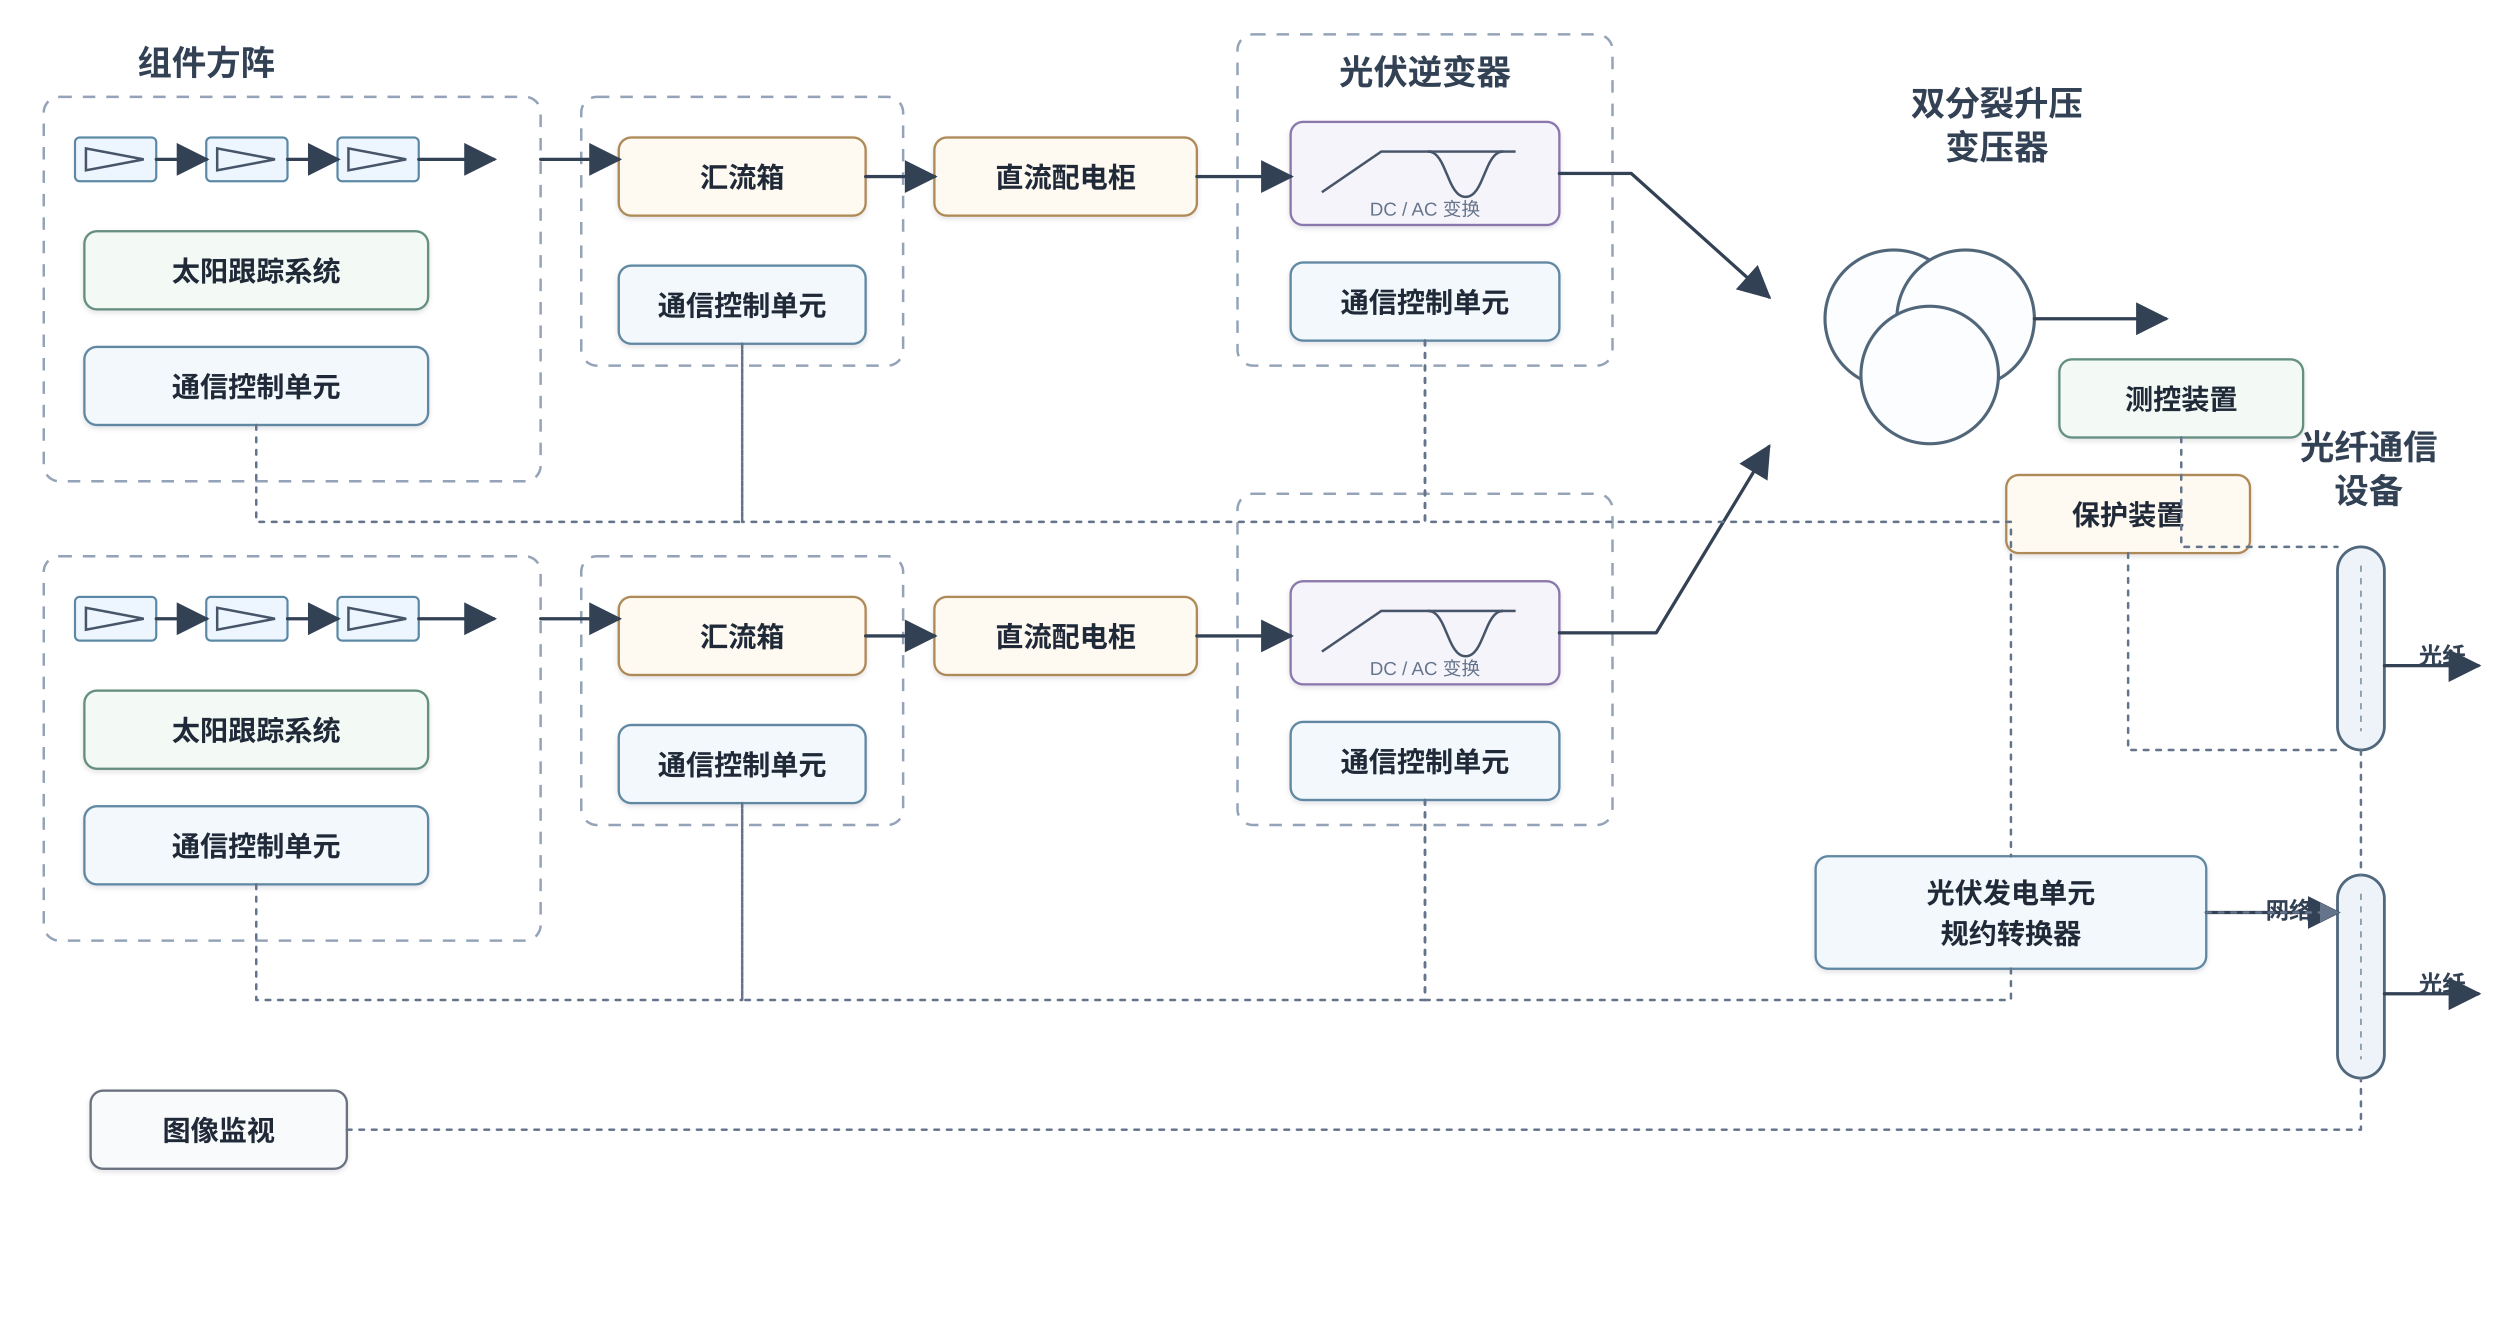
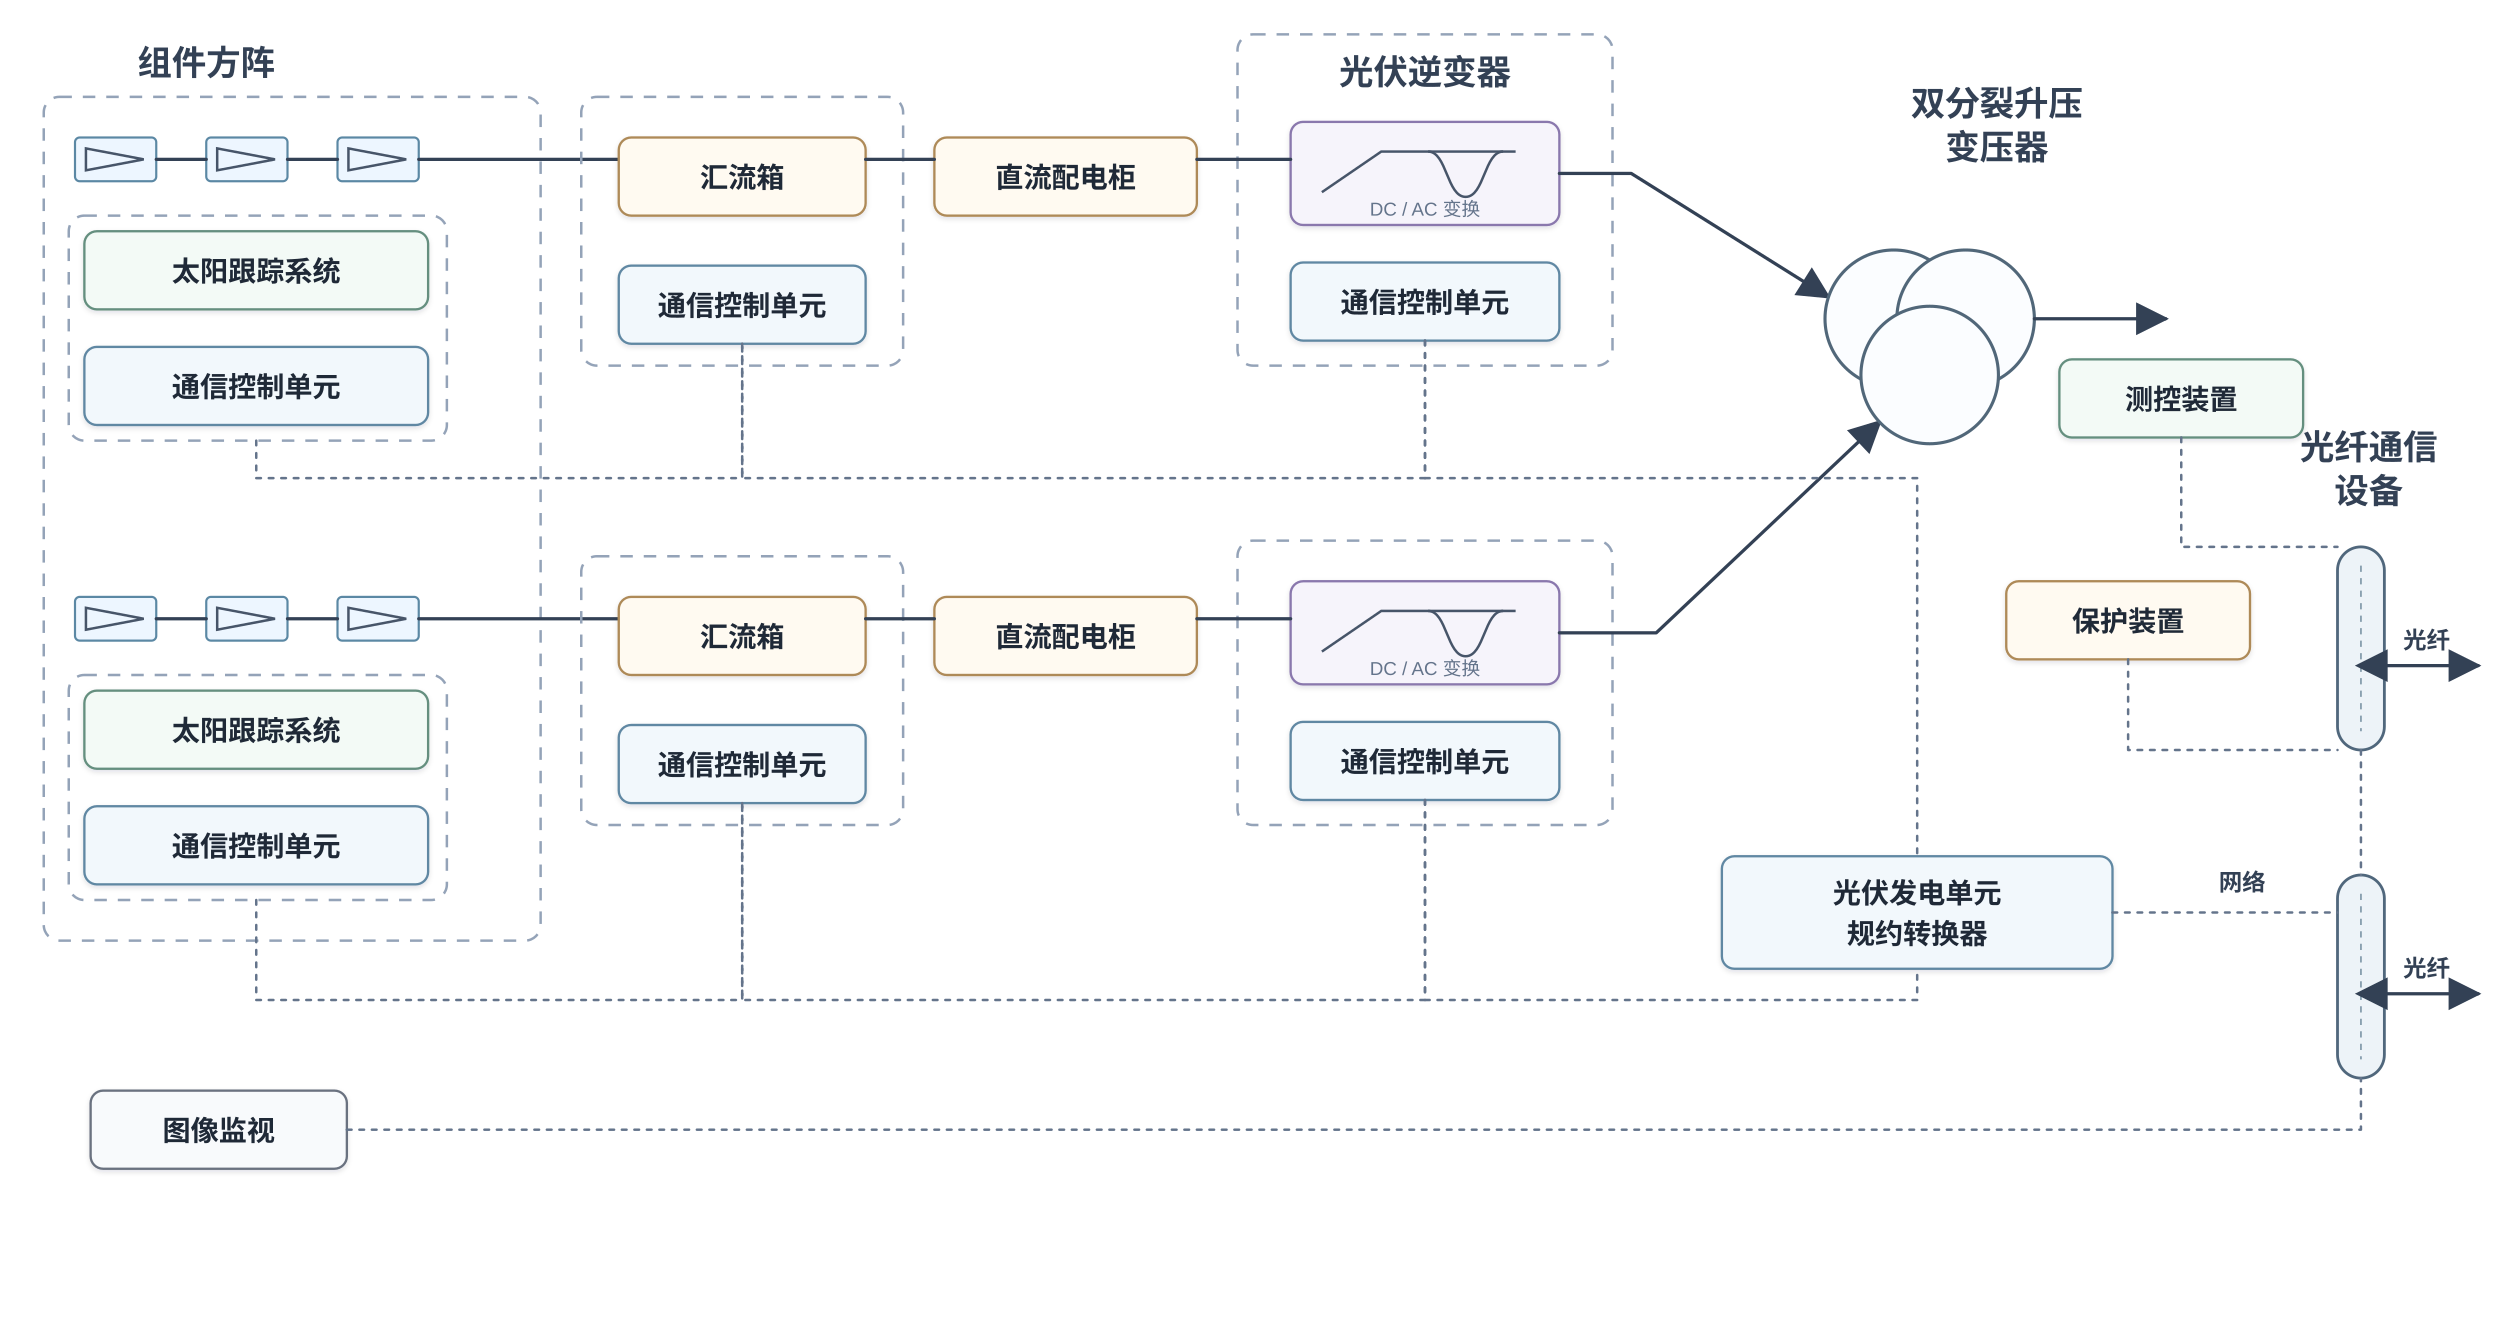
<svg xmlns="http://www.w3.org/2000/svg" width="1600" height="860" viewBox="0 0 1600 860" role="img" aria-labelledby="title desc">
  <defs>
    <marker id="arrow" markerWidth="10" markerHeight="10" refX="9" refY="5" orient="auto">
+       <path d="M0,0 L10,5 L0,10 Z" fill="#334155" />
+     </marker>
+     <marker id="arrowStart" markerWidth="10" markerHeight="10" refX="1" refY="5" orient="auto-start-reverse">
      <path d="M0,0 L10,5 L0,10 Z" fill="#334155" />
    </marker>
    <marker id="arrowSoft" markerWidth="8" markerHeight="8" refX="7" refY="4" orient="auto">
      <path d="M0,0 L8,4 L0,8 Z" fill="#64748b" />
    </marker>
    <filter id="shadow" x="-20%" y="-20%" width="140%" height="150%">
      <feDropShadow dx="0" dy="1.5" stdDeviation="1.8" flood-color="#0f172a" flood-opacity="0.12" />
    </filter>
    <style>
      .font { font-family: "Microsoft YaHei", "PingFang SC", "Noto Sans SC", Arial, sans-serif; }
      .group {
        fill: none;
        stroke: #94a3b8;
        stroke-width: 1.6;
        stroke-dasharray: 8 7;
      }
      .title {
        font-size: 22px;
        font-weight: 700;
        fill: #334155;
      }
      .node {
        rx: 8;
        ry: 8;
        stroke-width: 1.5;
        filter: url(#shadow);
      }
      .node-title {
        font-size: 18px;
        font-weight: 700;
        fill: #1f2937;
      }
      .node-sub {
        font-size: 12px;
        fill: #64748b;
      }
      .small {
        font-size: 15px;
        font-weight: 600;
        fill: #334155;
      }
      .mono {
        font-family: Consolas, "SFMono-Regular", monospace;
      }

      .flow {
        fill: none;
        stroke: #334155;
        stroke-width: 2.1;
        stroke-linecap: round;
        stroke-linejoin: round;
        marker-end: url(#arrow);
      }
      .flow-no-arrow {
        fill: none;
        stroke: #334155;
        stroke-width: 2.1;
        stroke-linecap: round;
        stroke-linejoin: round;
      }
      .signal {
        fill: none;
        stroke: #64748b;
        stroke-width: 1.6;
        stroke-dasharray: 3 5;
        stroke-linecap: round;
        stroke-linejoin: round;
      }
      .signal-arrow {
        fill: none;
        stroke: #64748b;
        stroke-width: 1.6;
        stroke-dasharray: 3 5;
        stroke-linecap: round;
        stroke-linejoin: round;
        marker-end: url(#arrowSoft);
      }

      .solar { fill: #edf6ff; stroke: #5b88a4; stroke-width: 1.4; }
      .asset-blue { fill: #f2f8fc; stroke: #6188a3; }
      .asset-green { fill: #f3faf6; stroke: #658f7f; }
      .asset-amber { fill: #fffaf1; stroke: #ae8a58; }
      .asset-violet { fill: #f6f4fb; stroke: #8a78ad; }
      .asset-slate { fill: #f8fafc; stroke: #6b7280; }

      .device-line {
        stroke: #475569;
        stroke-width: 1.6;
        fill: none;
      }
    </style>
  </defs>
  <g class="font">
    <text class="title" x="88" y="48">组件方阵</text>
-     <rect class="group" x="28" y="62" width="318" height="246" rx="10" />
+     <rect class="group" x="28" y="62" width="318" height="540" rx="10" />
    <g>
      <rect class="solar" x="48" y="88" width="52" height="28" rx="3" />
      <path class="device-line" d="M55 95 L92 102 L55 109 Z" />
      <rect class="solar" x="132" y="88" width="52" height="28" rx="3" />
      <path class="device-line" d="M139 95 L176 102 L139 109 Z" />
      <rect class="solar" x="216" y="88" width="52" height="28" rx="3" />
      <path class="device-line" d="M223 95 L260 102 L223 109 Z" />
-       <path class="flow" d="M100 102 H132" />
-       <path class="flow" d="M184 102 H216" />
-       <path class="flow" d="M268 102 H316" />
+       <path class="flow-no-arrow" d="M100 102 H132" />
+       <path class="flow-no-arrow" d="M184 102 H216" />
+       <path class="flow-no-arrow" d="M268 102 H396" />
    </g>
+     <rect class="group" x="44" y="138" width="242" height="144" rx="10" />
    <rect class="node asset-green" x="54" y="148" width="220" height="50" />
    <text class="node-title" x="164" y="180" text-anchor="middle">太阳跟踪系统</text>
    <rect class="node asset-blue" x="54" y="222" width="220" height="50" />
    <text class="node-title" x="164" y="254" text-anchor="middle">通信控制单元</text>
  </g>
  <g class="font">
    <rect class="group" x="372" y="62" width="206" height="172" rx="10" />
    <rect class="node asset-amber" x="396" y="88" width="158" height="50" />
    <text class="node-title" x="475" y="120" text-anchor="middle">汇流箱</text>
    <rect class="node asset-blue" x="396" y="170" width="158" height="50" />
    <text class="node-title" x="475" y="202" text-anchor="middle">通信控制单元</text>
  </g>
  <g class="font">
    <rect class="node asset-amber" x="598" y="88" width="168" height="50" />
    <text class="node-title" x="682" y="120" text-anchor="middle">直流配电柜</text>
  </g>
  <g class="font">
    <rect class="group" x="792" y="22" width="240" height="212" rx="10" />
    <text class="title" x="912" y="54" text-anchor="middle">光伏逆变器</text>
    <rect class="node asset-violet" x="826" y="78" width="172" height="66" />
    <path class="device-line" d="M846 123 L884 97 H970" />
    <path class="device-line" d="M914 97 C926 97 926 126 938 126 C950 126 950 97 962 97" />
    <text class="node-sub" x="912" y="138" text-anchor="middle">DC / AC 变换</text>
    <rect class="node asset-blue" x="826" y="168" width="172" height="50" />
    <text class="node-title" x="912" y="200" text-anchor="middle">通信控制单元</text>
  </g>
  <g class="font">
-     <rect class="group" x="28" y="356" width="318" height="246" rx="10" />
    <g>
      <rect class="solar" x="48" y="382" width="52" height="28" rx="3" />
      <path class="device-line" d="M55 389 L92 396 L55 403 Z" />
      <rect class="solar" x="132" y="382" width="52" height="28" rx="3" />
      <path class="device-line" d="M139 389 L176 396 L139 403 Z" />
      <rect class="solar" x="216" y="382" width="52" height="28" rx="3" />
      <path class="device-line" d="M223 389 L260 396 L223 403 Z" />
-       <path class="flow" d="M100 396 H132" />
-       <path class="flow" d="M184 396 H216" />
-       <path class="flow" d="M268 396 H316" />
+       <path class="flow-no-arrow" d="M100 396 H132" />
+       <path class="flow-no-arrow" d="M184 396 H216" />
+       <path class="flow-no-arrow" d="M268 396 H396" />
    </g>
+     <rect class="group" x="44" y="432" width="242" height="144" rx="10" />
    <rect class="node asset-green" x="54" y="442" width="220" height="50" />
    <text class="node-title" x="164" y="474" text-anchor="middle">太阳跟踪系统</text>
    <rect class="node asset-blue" x="54" y="516" width="220" height="50" />
    <text class="node-title" x="164" y="548" text-anchor="middle">通信控制单元</text>
  </g>
  <g class="font">
    <rect class="group" x="372" y="356" width="206" height="172" rx="10" />
    <rect class="node asset-amber" x="396" y="382" width="158" height="50" />
    <text class="node-title" x="475" y="414" text-anchor="middle">汇流箱</text>
    <rect class="node asset-blue" x="396" y="464" width="158" height="50" />
    <text class="node-title" x="475" y="496" text-anchor="middle">通信控制单元</text>
  </g>
  <g class="font">
    <rect class="node asset-amber" x="598" y="382" width="168" height="50" />
    <text class="node-title" x="682" y="414" text-anchor="middle">直流配电柜</text>
  </g>
  <g class="font">
-     <rect class="group" x="792" y="316" width="240" height="212" rx="10" />
+     <rect class="group" x="792" y="346" width="240" height="182" rx="10" />
    <rect class="node asset-violet" x="826" y="372" width="172" height="66" />
    <path class="device-line" d="M846 417 L884 391 H970" />
    <path class="device-line" d="M914 391 C926 391 926 420 938 420 C950 420 950 391 962 391" />
    <text class="node-sub" x="912" y="432" text-anchor="middle">DC / AC 变换</text>
    <rect class="node asset-blue" x="826" y="462" width="172" height="50" />
    <text class="node-title" x="912" y="494" text-anchor="middle">通信控制单元</text>
  </g>
-   <path class="flow" d="M346 102 H396" />
-   <path class="flow" d="M554 113 H598" />
-   <path class="flow" d="M766 113 H826" />
-   <path class="flow" d="M998 111 H1044 L1132 190" />
-   <path class="flow" d="M346 396 H396" />
-   <path class="flow" d="M554 407 H598" />
-   <path class="flow" d="M766 407 H826" />
-   <path class="flow" d="M998 405 H1060 L1132 286" />
+   <path class="flow-no-arrow" d="M554 102 H598" />
+   <path class="flow-no-arrow" d="M766 102 H826" />
+   <path class="flow" d="M998 111 H1044 L1170 190" />
+   <path class="flow-no-arrow" d="M554 396 H598" />
+   <path class="flow-no-arrow" d="M766 396 H826" />
+   <path class="flow" d="M998 405 H1060 L1203 270" />
  <g class="font">
    <text class="title" x="1278" y="74" text-anchor="middle">双分裂升压</text>
    <text class="title" x="1278" y="102" text-anchor="middle">变压器</text>
    <g transform="translate(1142 148)">
      <circle cx="70" cy="56" r="44" fill="#fbfdff" stroke="#516779" stroke-width="2" />
      <circle cx="116" cy="56" r="44" fill="#fbfdff" stroke="#516779" stroke-width="2" />
      <circle cx="93" cy="92" r="44" fill="#fbfdff" stroke="#516779" stroke-width="2" />
    </g>
    <path class="flow" d="M1302 204 H1386" />
  </g>
  <g class="font">
    <rect class="node asset-green" x="1318" y="230" width="156" height="50" />
    <text class="node-title" x="1396" y="262" text-anchor="middle">测控装置</text>
-     <rect class="node asset-amber" x="1284" y="304" width="156" height="50" />
-     <text class="node-title" x="1362" y="336" text-anchor="middle">保护装置</text>
-   </g>
-   <g class="font">
-     <rect class="node asset-blue" x="1162" y="548" width="250" height="72" />
-     <text class="node-title" x="1287" y="578" text-anchor="middle">光伏发电单元</text>
-     <text class="node-title" x="1287" y="604" text-anchor="middle">规约转换器</text>
+     <rect class="node asset-amber" x="1284" y="372" width="156" height="50" />
+     <text class="node-title" x="1362" y="404" text-anchor="middle">保护装置</text>
+   </g>
+   <g class="font">
+     <rect class="node asset-blue" x="1102" y="548" width="250" height="72" />
+     <text class="node-title" x="1227" y="578" text-anchor="middle">光伏发电单元</text>
+     <text class="node-title" x="1227" y="604" text-anchor="middle">规约转换器</text>
  </g>
  <g class="font">
    <text class="title" x="1516" y="294" text-anchor="middle">光纤通信</text>
    <text class="title" x="1516" y="322" text-anchor="middle">设备</text>
    <rect x="1496" y="350" width="30" height="130" rx="15" fill="#edf3f8" stroke="#50677c" stroke-width="1.8" />
    <path d="M1511 362 V468" stroke="#8aa0b0" stroke-width="1.2" stroke-dasharray="4 4" />
    <rect x="1496" y="560" width="30" height="130" rx="15" fill="#edf3f8" stroke="#50677c" stroke-width="1.8" />
    <path d="M1511 572 V678" stroke="#8aa0b0" stroke-width="1.2" stroke-dasharray="4 4" />
-     <text class="small" x="1548" y="425">光纤</text>
-     <path class="flow" d="M1526 426 H1586" />
-     <text class="small" x="1548" y="635">光纤</text>
-     <path class="flow" d="M1526 636 H1586" />
-   </g>
-   <g class="font">
-     <text class="small" x="1450" y="588">网络</text>
-     <path class="flow" d="M1412 584 H1496" />
+     <text class="small" x="1538" y="415">光纤</text>
+     <path class="flow" d="M1526 426 H1586" marker-start="url(#arrowStart)" />
+     <text class="small" x="1538" y="625">光纤</text>
+     <path class="flow" d="M1526 636 H1586" marker-start="url(#arrowStart)" />
+   </g>
+   <g class="font">
+     <text class="small" x="1420" y="570">网络</text>
  </g>
  <g class="font">
    <rect class="node asset-slate" x="58" y="698" width="164" height="50" />
    <text class="node-title" x="140" y="730" text-anchor="middle">图像监视</text>
  </g>
  <g>
-     <path class="signal" d="M164 272 V334 H475 V220" />
-     <path class="signal" d="M475 220 V334 H912 V218" />
-     <path class="signal" d="M912 218 V334 H1287 V548" />
-     <path class="signal" d="M164 566 V640 H475 V514" />
+     <path class="signal" d="M164 282 V306 H475 V220" />
+     <path class="signal" d="M475 220 V306 H912 V218" />
+     <path class="signal" d="M912 218 V306 H1227 V548" />
+     <path class="signal" d="M164 576 V640 H475 V514" />
    <path class="signal" d="M475 514 V640 H912 V512" />
-     <path class="signal" d="M912 512 V640 H1287 V620" />
+     <path class="signal" d="M912 512 V640 H1227 V620" />
    <path class="signal" d="M1396 280 V350 H1496" />
-     <path class="signal" d="M1362 354 V480 H1496" />
-     <path class="signal-arrow" d="M1412 584 H1496" />
+     <path class="signal" d="M1362 422 V480 H1496" />
+     <path class="signal" d="M1352 584 H1496" />
    <path class="signal" d="M1511 480 V560" />
    <path class="signal" d="M222 723 H1511 V690" />
  </g>
</svg>
